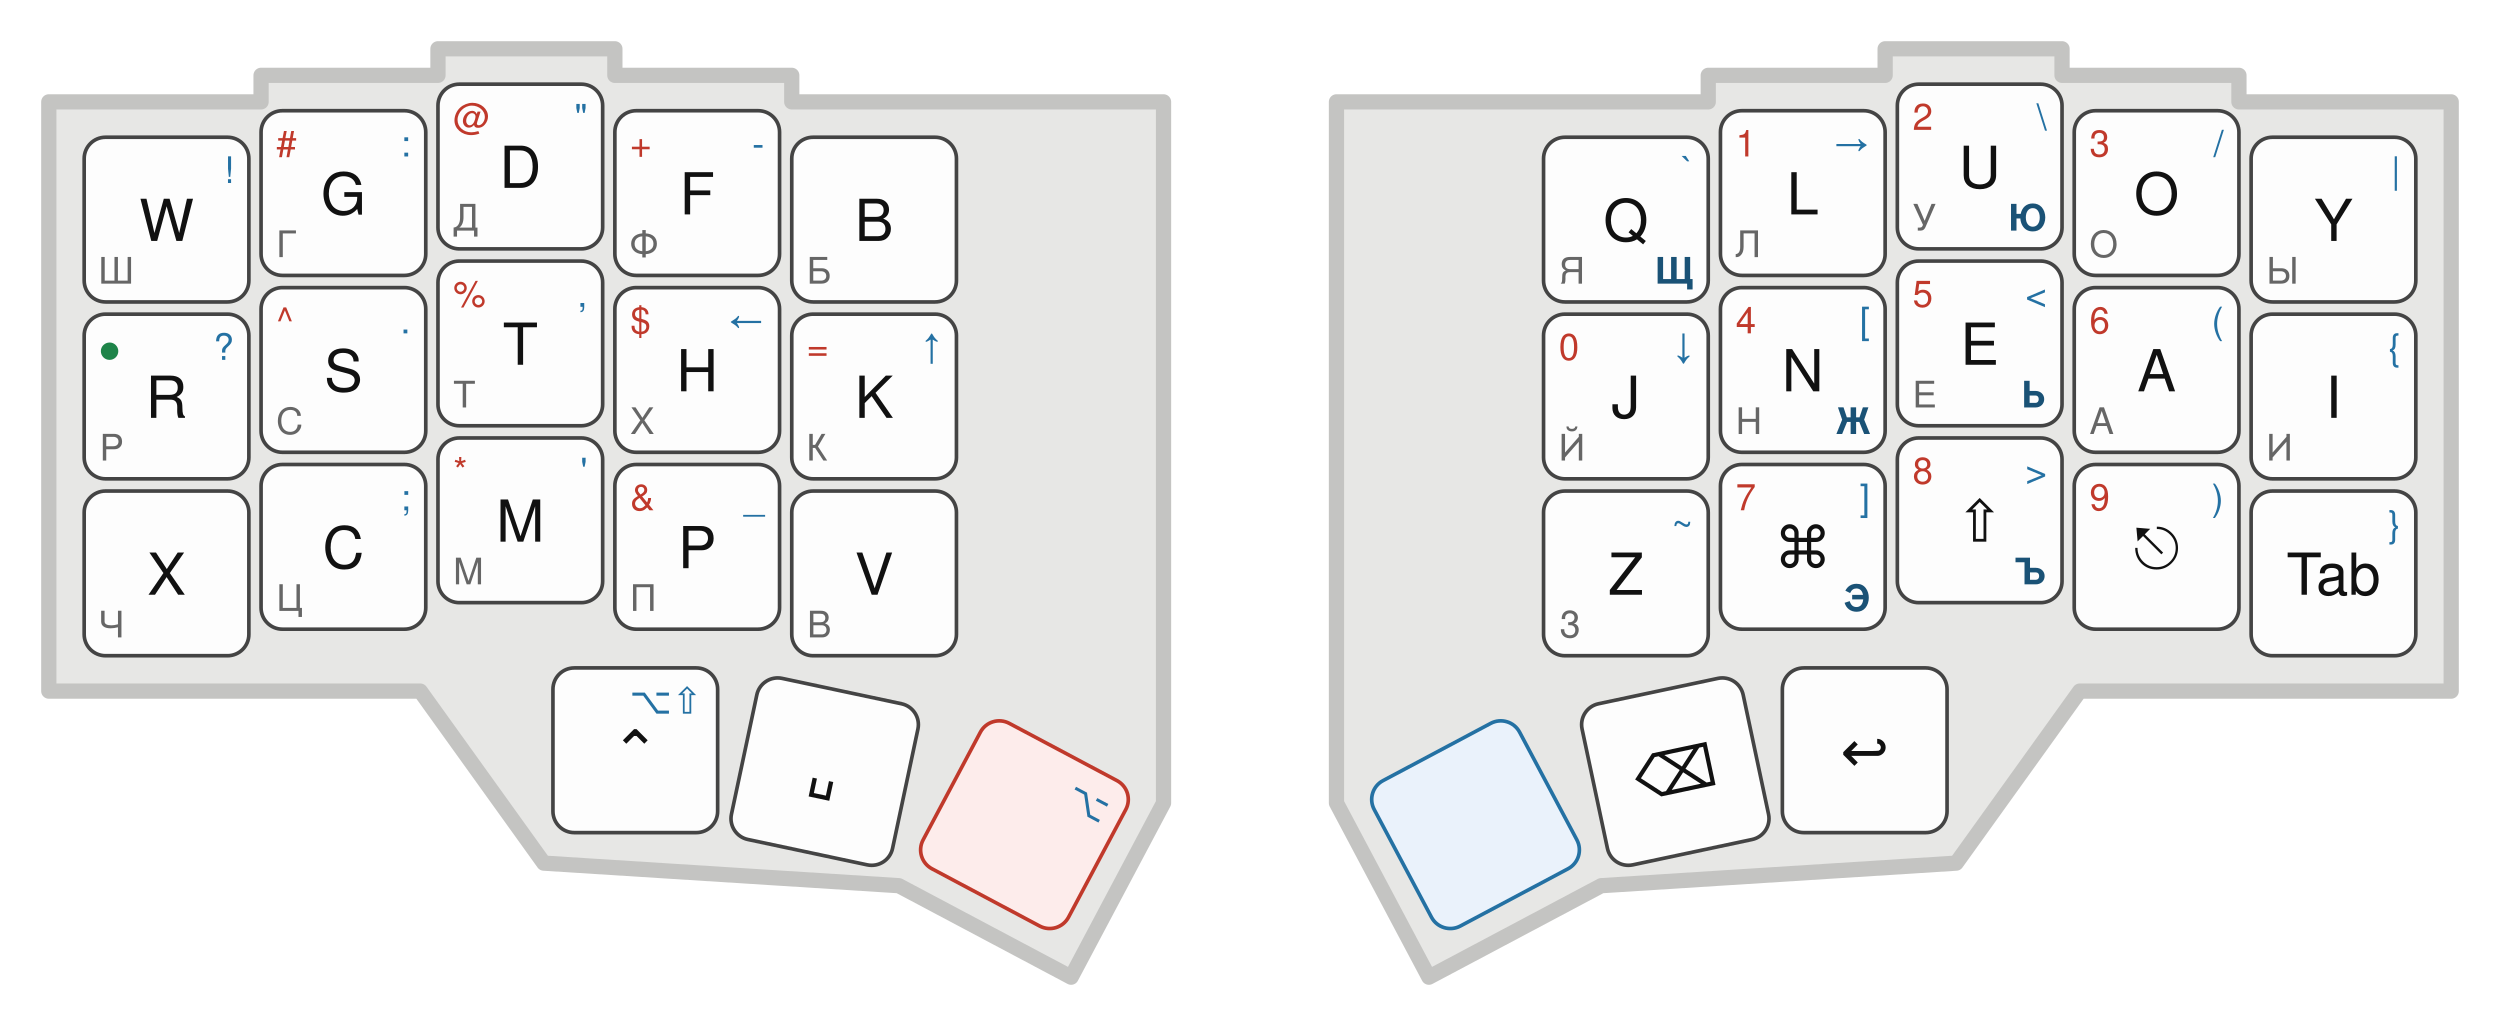
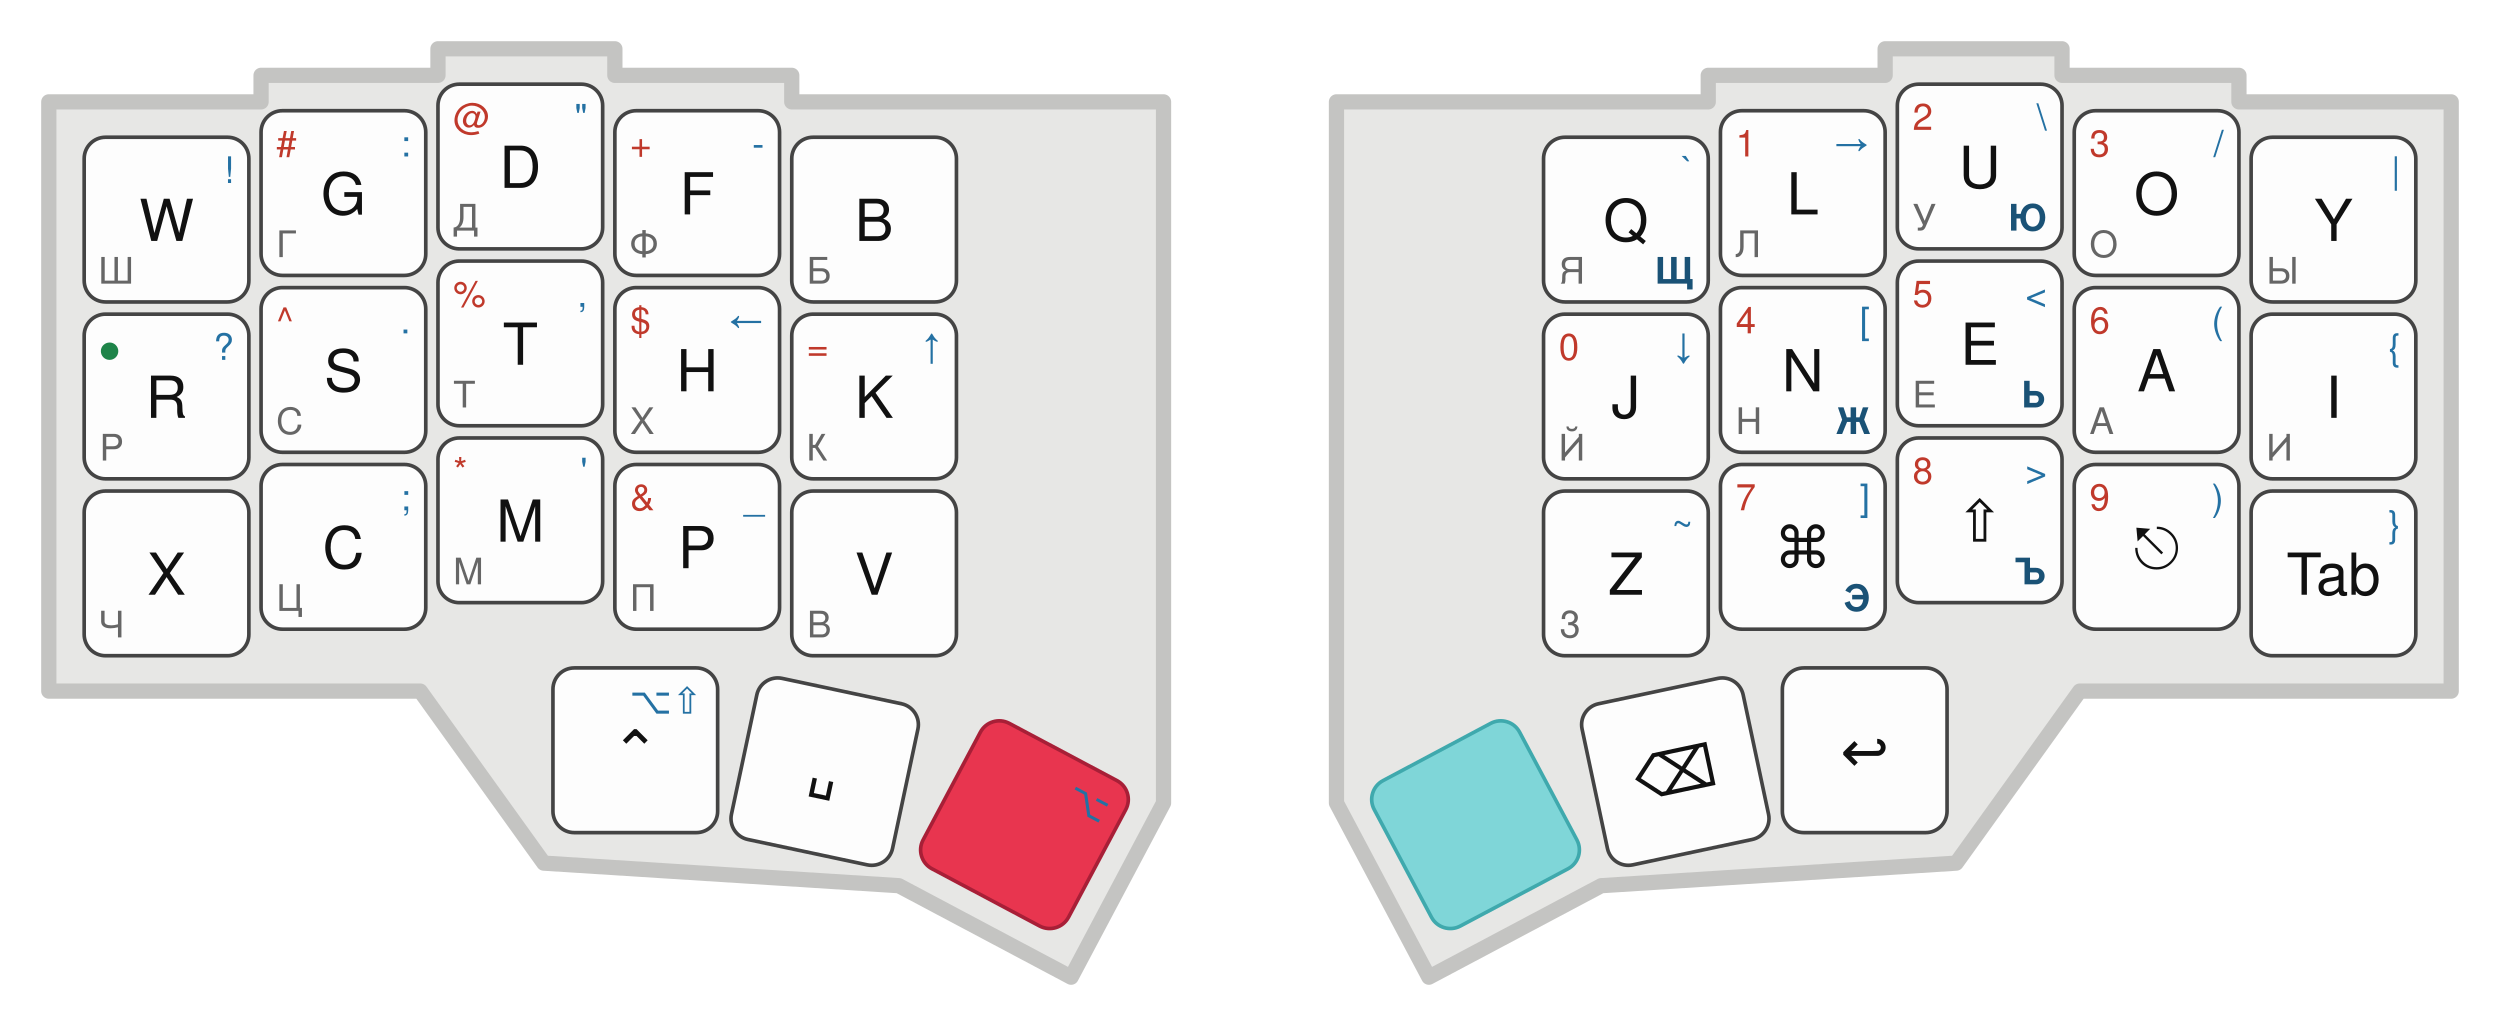
<svg xmlns="http://www.w3.org/2000/svg" viewBox="0 0 819.7 336.4" font-family="Helvetica, Arial, sans-serif">
-   <style>.case{fill:#e7e7e5;stroke:#c4c4c2;stroke-width:5;stroke-linejoin:round;}.key{fill:#fdfdfd;stroke:#444;stroke-width:1.2;}.red-key{fill:#fdeceb;stroke:#c0392b;stroke-width:1.2;}.blue-key{fill:#eaf2fb;stroke:#2471a3;stroke-width:1.2;}.en{font-size:19px;fill:#111;}.ru{font-size:12px;fill:#666;}.red{font-size:12px;fill:#c0392b;}.blue{font-size:12px;fill:#2471a3;}.rublue{font-size:12px;fill:#1a5276;font-weight:bold;}</style>
+   <style>.case{fill:#e7e7e5;stroke:#c4c4c2;stroke-width:5;stroke-linejoin:round;}.key{fill:#fdfdfd;stroke:#444;stroke-width:1.2;}.red-key{fill:#e8354f;stroke:#a81f37;stroke-width:1.2;}.blue-key{fill:#7fd6d8;stroke:#3fa9ad;stroke-width:1.2;}.en{font-size:19px;fill:#111;}.ru{font-size:12px;fill:#666;}.red{font-size:12px;fill:#c0392b;}.blue{font-size:12px;fill:#2471a3;}.rublue{font-size:12px;fill:#1a5276;font-weight:bold;}</style>
  <g transform="translate(-30.4, -30.4)">
    <polygon class="case" points="46.4,63.8 116.0,63.8 116.0,55.1 174.0,55.1 174.0,46.4 232.0,46.4 232.0,55.1 290.0,55.1 290.0,63.8 411.9,63.8 411.9,293.7 381.6,350.8 325.1,320.8 208.7,313.4 168.2,257.0 46.4,257.0" />
    <polygon class="case" points="834.1,63.8 764.5,63.8 764.5,55.1 706.5,55.1 706.5,46.4 648.5,46.4 648.5,55.1 590.5,55.1 590.5,63.8 468.6,63.8 468.6,293.7 498.9,350.8 555.4,320.8 671.8,313.4 712.3,257.0 834.1,257.0" />
    <rect class="key" x="58.0" y="75.4" width="54" height="54" rx="7" />
    <text class="en" x="85.0" y="109.4" text-anchor="middle">W</text>
    <text class="blue" x="107.0" y="90.4" text-anchor="end">!</text>
    <text class="ru" x="63.0" y="123.4">Ш</text>
    <rect class="key" x="116.0" y="66.7" width="54" height="54" rx="7" />
    <text class="en" x="143.0" y="100.7" text-anchor="middle">G</text>
    <text class="red" x="121.0" y="81.7">#</text>
    <text class="blue" x="165.0" y="81.7" text-anchor="end">:</text>
    <text class="ru" x="121.0" y="114.7">Г</text>
    <rect class="key" x="174.0" y="58.0" width="54" height="54" rx="7" />
    <text class="en" x="201.0" y="92.0" text-anchor="middle">D</text>
    <text class="red" x="179.0" y="73.0">@</text>
    <text class="blue" x="223.0" y="73.0" text-anchor="end">"</text>
    <text class="ru" x="179.0" y="106.0">Д</text>
    <rect class="key" x="232.0" y="66.7" width="54" height="54" rx="7" />
    <text class="en" x="259.0" y="100.7" text-anchor="middle">F</text>
    <text class="red" x="237.0" y="81.7">+</text>
    <text class="blue" x="281.0" y="81.7" text-anchor="end">-</text>
    <text class="ru" x="237.0" y="114.7">Ф</text>
    <rect class="key" x="290.0" y="75.4" width="54" height="54" rx="7" />
    <text class="en" x="317.0" y="109.4" text-anchor="middle">B</text>
    <text class="ru" x="295.0" y="123.4">Б</text>
    <rect class="key" x="536.5" y="75.4" width="54" height="54" rx="7" />
    <text class="en" x="563.5" y="109.4" text-anchor="middle">Q</text>
    <text class="blue" x="585.5" y="90.4" text-anchor="end">`</text>
    <text class="ru" x="541.5" y="123.4">Я</text>
    <text class="rublue" x="585.5" y="123.4" text-anchor="end">Щ</text>
    <rect class="key" x="594.5" y="66.7" width="54" height="54" rx="7" />
    <text class="en" x="621.5" y="100.7" text-anchor="middle">L</text>
    <text class="red" x="599.5" y="81.7">1</text>
    <text class="blue" x="643.5" y="81.7" text-anchor="end">→</text>
    <text class="ru" x="599.5" y="114.7">Л</text>
    <rect class="key" x="652.5" y="58.0" width="54" height="54" rx="7" />
    <text class="en" x="679.5" y="92.0" text-anchor="middle">U</text>
    <text class="red" x="657.5" y="73.0">2</text>
    <text class="blue" x="701.5" y="73.0" text-anchor="end">\</text>
    <text class="ru" x="657.5" y="106.0">У</text>
    <text class="rublue" x="701.5" y="106.0" text-anchor="end">Ю</text>
    <rect class="key" x="710.5" y="66.7" width="54" height="54" rx="7" />
    <text class="en" x="737.5" y="100.7" text-anchor="middle">O</text>
    <text class="red" x="715.5" y="81.7">3</text>
    <text class="blue" x="759.5" y="81.7" text-anchor="end">/</text>
    <text class="ru" x="715.5" y="114.7">О</text>
    <rect class="key" x="768.5" y="75.4" width="54" height="54" rx="7" />
    <text class="en" x="795.5" y="109.4" text-anchor="middle">Y</text>
    <text class="blue" x="817.5" y="90.4" text-anchor="end">|</text>
    <text class="ru" x="773.5" y="123.4">Ы</text>
    <rect class="key" x="58.0" y="133.4" width="54" height="54" rx="7" />
    <text class="en" x="85.0" y="167.4" text-anchor="middle">R</text>
    <text x="63.0" y="148.4" font-size="11" fill="#1e8449">●</text>
    <text class="blue" x="107.0" y="148.4" text-anchor="end">?</text>
    <text class="ru" x="63.0" y="181.4">Р</text>
    <rect class="key" x="116.0" y="124.7" width="54" height="54" rx="7" />
    <text class="en" x="143.0" y="158.7" text-anchor="middle">S</text>
    <text class="red" x="121.0" y="139.7">^</text>
    <text class="blue" x="165.0" y="139.7" text-anchor="end">.</text>
    <text class="ru" x="121.0" y="172.7">С</text>
    <rect class="key" x="174.0" y="116.0" width="54" height="54" rx="7" />
    <text class="en" x="201.0" y="150.0" text-anchor="middle">T</text>
    <text class="red" x="179.0" y="131.0">%</text>
    <text class="blue" x="223.0" y="131.0" text-anchor="end">,</text>
    <text class="ru" x="179.0" y="164.0">Т</text>
    <rect class="key" x="232.0" y="124.7" width="54" height="54" rx="7" />
    <text class="en" x="259.0" y="158.7" text-anchor="middle">H</text>
    <text class="red" x="237.0" y="139.7">$</text>
    <text class="blue" x="281.0" y="139.7" text-anchor="end">←</text>
    <text class="ru" x="237.0" y="172.7">Х</text>
    <rect class="key" x="290.0" y="133.4" width="54" height="54" rx="7" />
    <text class="en" x="317.0" y="167.4" text-anchor="middle">K</text>
    <text class="red" x="295.0" y="148.4">=</text>
    <text class="blue" x="339.0" y="148.4" text-anchor="end">↑</text>
    <text class="ru" x="295.0" y="181.4">К</text>
    <rect class="key" x="536.5" y="133.4" width="54" height="54" rx="7" />
    <text class="en" x="563.5" y="167.4" text-anchor="middle">J</text>
    <text class="red" x="541.5" y="148.4">0</text>
    <text class="blue" x="585.5" y="148.4" text-anchor="end">↓</text>
    <text class="ru" x="541.5" y="181.4">Й</text>
    <rect class="key" x="594.5" y="124.7" width="54" height="54" rx="7" />
    <text class="en" x="621.5" y="158.7" text-anchor="middle">N</text>
    <text class="red" x="599.5" y="139.7">4</text>
    <text class="blue" x="643.5" y="139.7" text-anchor="end">[</text>
    <text class="ru" x="599.5" y="172.7">Н</text>
    <text class="rublue" x="643.5" y="172.7" text-anchor="end">Ж</text>
    <rect class="key" x="652.5" y="116.0" width="54" height="54" rx="7" />
    <text class="en" x="679.5" y="150.0" text-anchor="middle">E</text>
    <text class="red" x="657.5" y="131.0">5</text>
    <text class="blue" x="701.5" y="131.0" text-anchor="end">&lt;</text>
    <text class="ru" x="657.5" y="164.0">Е</text>
    <text class="rublue" x="701.5" y="164.0" text-anchor="end">Ь</text>
    <rect class="key" x="710.5" y="124.7" width="54" height="54" rx="7" />
    <text class="en" x="737.5" y="158.7" text-anchor="middle">A</text>
    <text class="red" x="715.5" y="139.7">6</text>
    <text class="blue" x="759.5" y="139.7" text-anchor="end">(</text>
    <text class="ru" x="715.5" y="172.7">А</text>
    <rect class="key" x="768.5" y="133.4" width="54" height="54" rx="7" />
    <text class="en" x="795.5" y="167.4" text-anchor="middle">I</text>
    <text class="blue" x="817.5" y="148.4" text-anchor="end">{</text>
    <text class="ru" x="773.5" y="181.4">И</text>
    <rect class="key" x="58.0" y="191.4" width="54" height="54" rx="7" />
    <text class="en" x="85.0" y="225.4" text-anchor="middle">X</text>
    <text class="ru" x="63.0" y="239.4">Ч</text>
    <rect class="key" x="116.0" y="182.7" width="54" height="54" rx="7" />
    <text class="en" x="143.0" y="216.7" text-anchor="middle">C</text>
    <text class="blue" x="165.0" y="197.7" text-anchor="end">;</text>
    <text class="ru" x="121.0" y="230.7">Ц</text>
    <rect class="key" x="174.0" y="174.0" width="54" height="54" rx="7" />
    <text class="en" x="201.0" y="208.0" text-anchor="middle">M</text>
    <text class="red" x="179.0" y="189.0">*</text>
    <text class="blue" x="223.0" y="189.0" text-anchor="end">'</text>
    <text class="ru" x="179.0" y="222.0">М</text>
    <rect class="key" x="232.0" y="182.7" width="54" height="54" rx="7" />
    <text class="en" x="259.0" y="216.7" text-anchor="middle">P</text>
    <text class="red" x="237.0" y="197.7">&amp;</text>
    <text class="blue" x="281.0" y="197.7" text-anchor="end">_</text>
    <text class="ru" x="237.0" y="230.7">П</text>
    <rect class="key" x="290.0" y="191.4" width="54" height="54" rx="7" />
    <text class="en" x="317.0" y="225.4" text-anchor="middle">V</text>
    <text class="ru" x="295.0" y="239.4">В</text>
    <rect class="key" x="536.5" y="191.4" width="54" height="54" rx="7" />
    <text class="en" x="563.5" y="225.4" text-anchor="middle">Z</text>
    <text class="blue" x="585.5" y="206.4" text-anchor="end">~</text>
    <text class="ru" x="541.5" y="239.4">З</text>
    <rect class="key" x="594.5" y="182.7" width="54" height="54" rx="7" />
    <text class="en" x="621.5" y="216.7" text-anchor="middle">⌘</text>
    <text class="red" x="599.5" y="197.7">7</text>
    <text class="blue" x="643.5" y="197.7" text-anchor="end">]</text>
    <text class="rublue" x="643.5" y="230.7" text-anchor="end">Э</text>
    <rect class="key" x="652.5" y="174.0" width="54" height="54" rx="7" />
    <text class="en" x="679.5" y="208.0" text-anchor="middle">⇧</text>
    <text class="red" x="657.5" y="189.0">8</text>
    <text class="blue" x="701.5" y="189.0" text-anchor="end">&gt;</text>
    <text class="rublue" x="701.5" y="222.0" text-anchor="end">Ъ</text>
    <rect class="key" x="710.5" y="182.7" width="54" height="54" rx="7" />
    <text class="en" x="737.5" y="216.7" text-anchor="middle">⎋</text>
    <text class="red" x="715.5" y="197.7">9</text>
    <text class="blue" x="759.5" y="197.7" text-anchor="end">)</text>
    <rect class="key" x="768.5" y="191.4" width="54" height="54" rx="7" />
    <text class="en" x="795.5" y="225.4" text-anchor="middle">Tab</text>
    <text class="blue" x="817.5" y="206.4" text-anchor="end">}</text>
    <rect class="key" x="211.7" y="249.4" width="54" height="54" rx="7" />
    <text class="en" x="238.7" y="283.4" text-anchor="middle">⌃</text>
    <text class="blue" x="260.7" y="264.4" text-anchor="end">⌥⇧</text>
    <g transform="rotate(12, 300.8, 283.4)">
      <rect class="key" x="273.8" y="256.4" width="54" height="54" rx="7" />
      <text class="en" x="300.8" y="290.4" text-anchor="middle">␣</text>
    </g>
    <g transform="rotate(28, 366.3, 300.8)">
      <rect class="red-key" x="339.3" y="273.8" width="54" height="54" rx="7" />
      <text class="blue" x="388.3" y="288.8" text-anchor="end">⌥</text>
    </g>
    <g transform="rotate(-28, 514.2, 300.8)">
      <rect class="blue-key" x="487.2" y="273.8" width="54" height="54" rx="7" />
    </g>
    <g transform="rotate(-12, 579.7, 283.4)">
      <rect class="key" x="552.7" y="256.4" width="54" height="54" rx="7" />
      <text class="en" x="579.7" y="290.4" text-anchor="middle">⌫</text>
    </g>
    <rect class="key" x="614.8" y="249.4" width="54" height="54" rx="7" />
    <text class="en" x="641.8" y="283.4" text-anchor="middle">↩</text>
  </g>
</svg>
